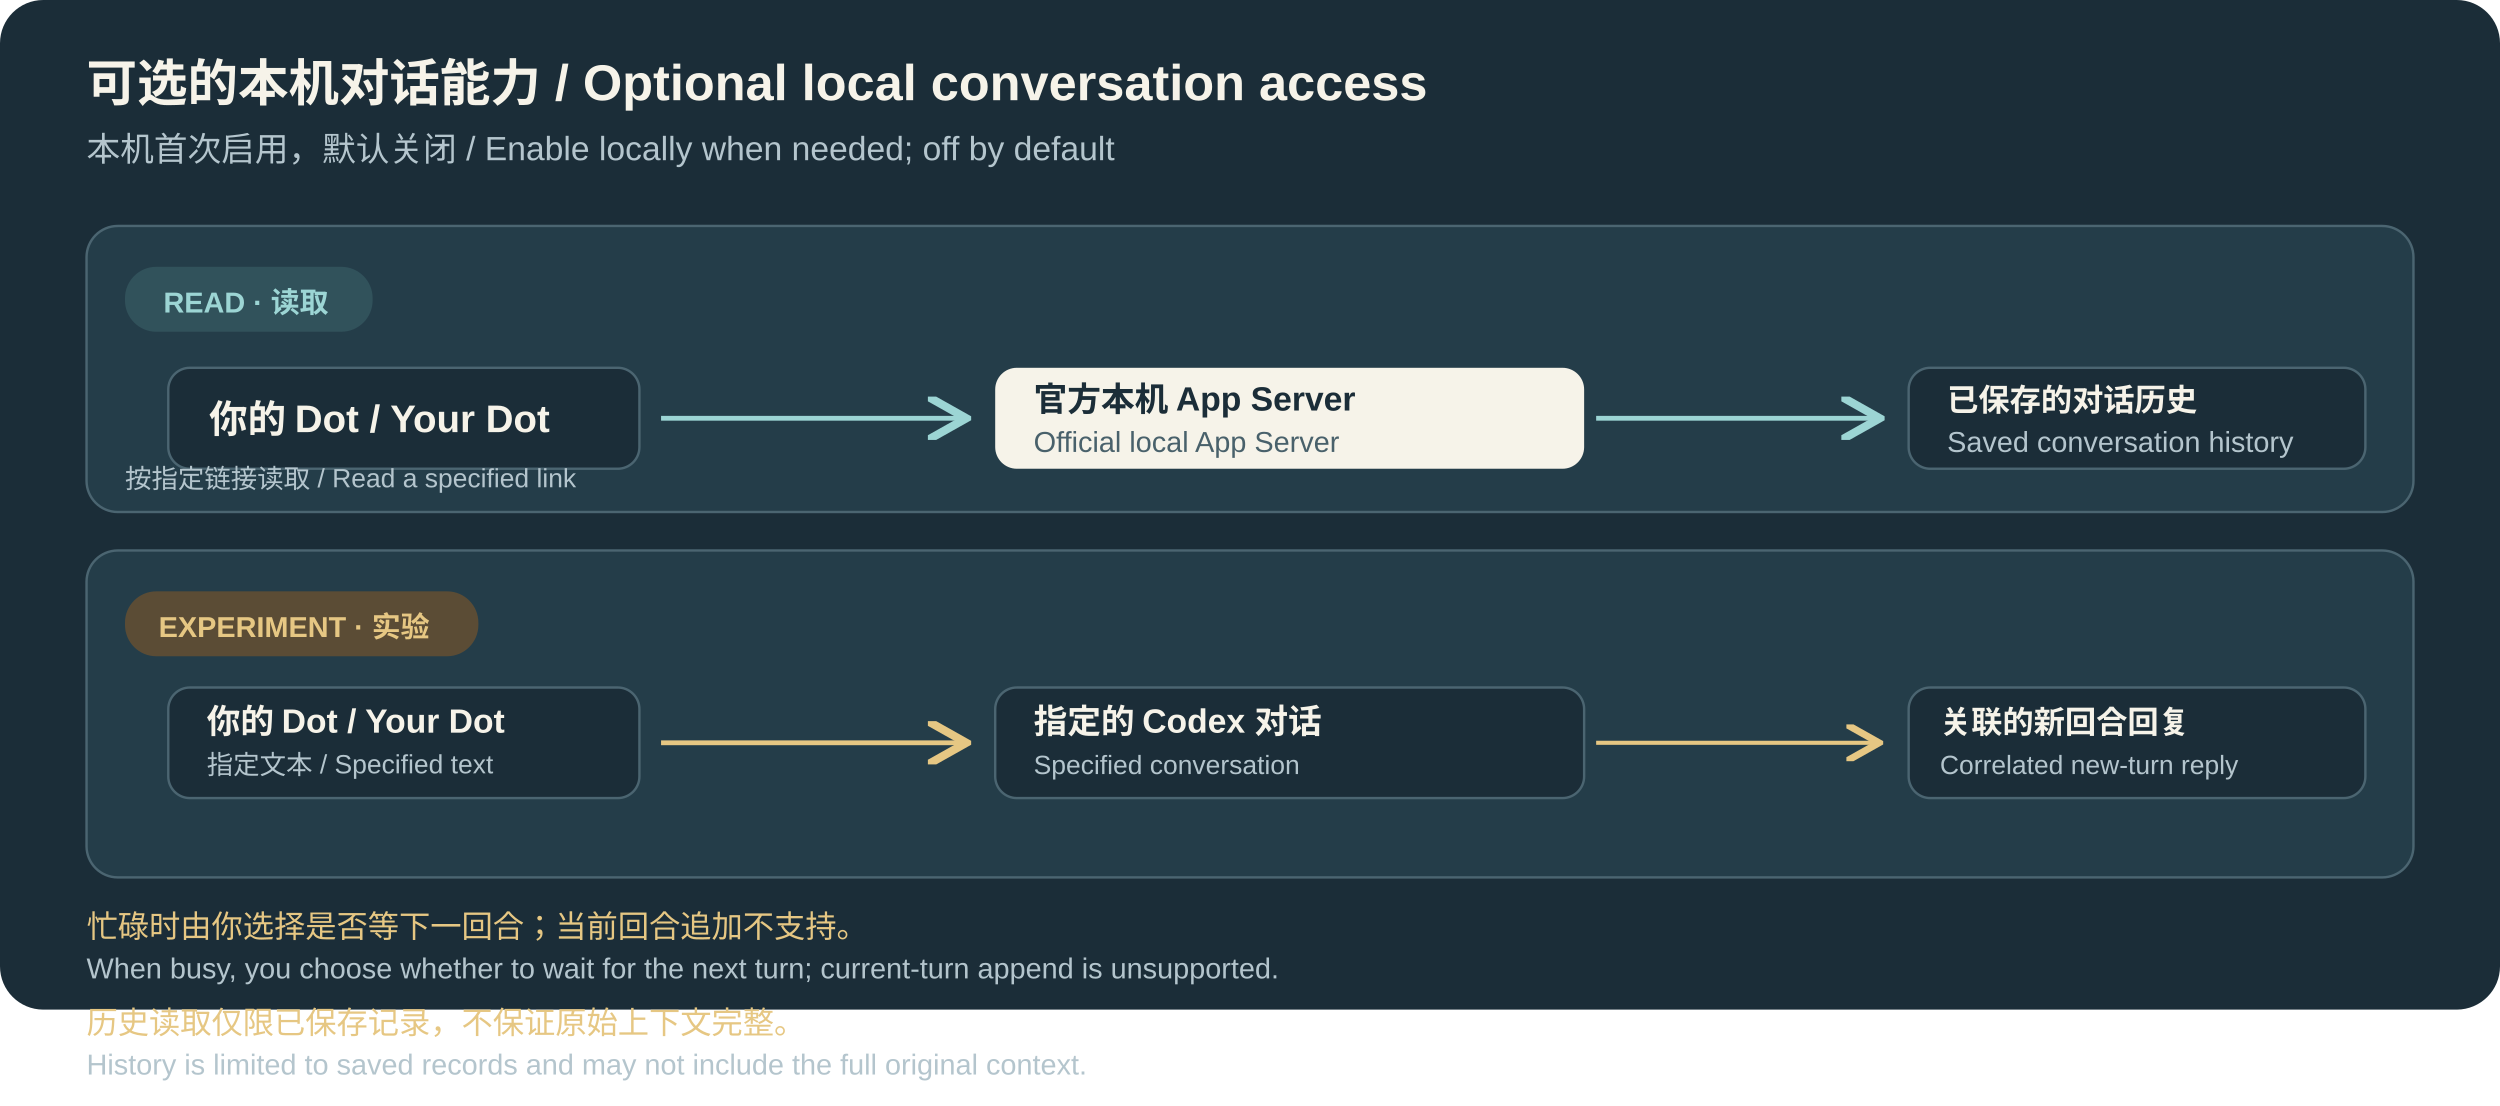
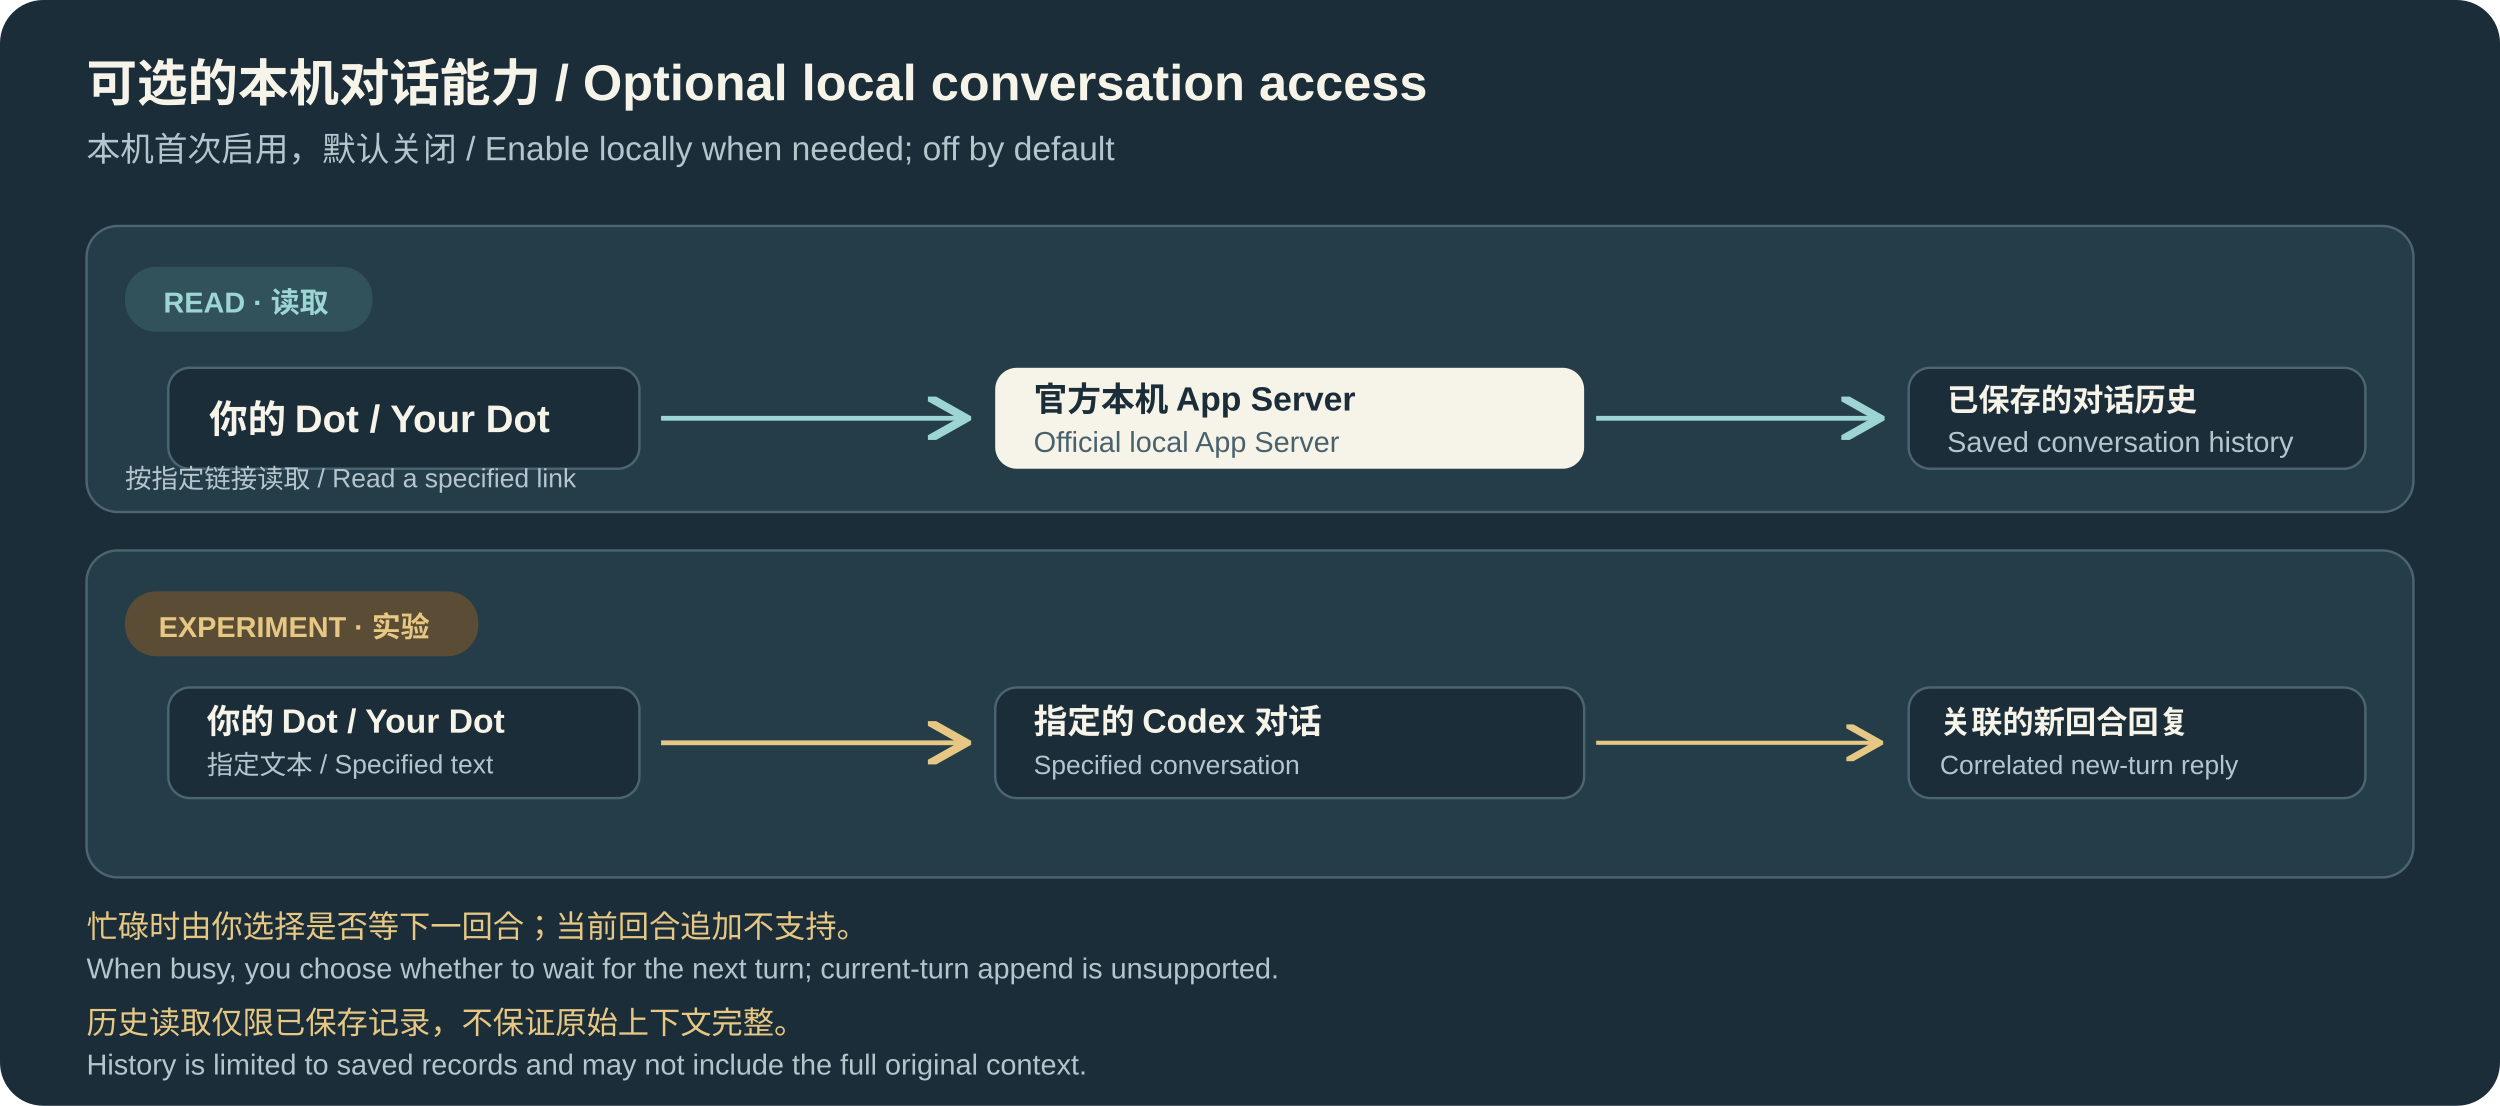
<svg xmlns="http://www.w3.org/2000/svg" width="1040" height="460" viewBox="0 0 1040 460" role="img" aria-labelledby="title desc">
  <defs>
    <marker id="readArrow" markerWidth="9" markerHeight="9" refX="7" refY="4.5" orient="auto">
      <path d="M0 0L8 4.5L0 9" fill="none" stroke="#9cd5d4" stroke-width="1.7" />
    </marker>
    <marker id="sendArrow" markerWidth="9" markerHeight="9" refX="7" refY="4.5" orient="auto">
      <path d="M0 0L8 4.5L0 9" fill="none" stroke="#e6c783" stroke-width="1.7" />
    </marker>
  </defs>
-   <rect width="1040" height="420" rx="18" fill="#1b2d38" />
+   <rect width="1040" height="460" rx="18" fill="#1b2d38" />
  <g font-family="Segoe UI,Arial,sans-serif">
    <text x="36" y="42" fill="#f6f3e9" font-size="21" font-weight="600">可选的本机对话能力 / Optional local conversation access</text>
    <text x="36" y="67" fill="#b4c5cd" font-size="14">本机首次启用，默认关闭 / Enable locally when needed; off by default</text>
    <rect x="36" y="94" width="968" height="119" rx="13" fill="#243d49" stroke="#4b6571" />
    <rect x="52" y="111" width="103" height="27" rx="13" fill="#31525b" />
    <text x="68" y="130" fill="#9cd5d4" font-size="12" font-weight="700">READ · 读取</text>
    <rect x="70" y="153" width="196" height="42" rx="9" fill="#1b2d38" stroke="#4b6571" />
    <text x="87" y="180" fill="#f6f3e9" font-size="16" font-weight="600">你的 Dot / Your Dot</text>
    <rect x="414" y="153" width="245" height="42" rx="9" fill="#f6f3e9" />
    <text x="430" y="171" fill="#1b2d38" font-size="14" font-weight="600">官方本机 App Server</text>
    <text x="430" y="188" fill="#49616b" font-size="12">Official local App Server</text>
    <rect x="794" y="153" width="190" height="42" rx="9" fill="#1b2d38" stroke="#4b6571" />
    <text x="810" y="171" fill="#f6f3e9" font-size="13" font-weight="600">已保存的对话历史</text>
    <text x="810" y="188" fill="#b4c5cd" font-size="12">Saved conversation history</text>
    <path d="M275 174H400" fill="none" stroke="#9cd5d4" stroke-width="2" marker-end="url(#readArrow)" />
    <path d="M664 174H780" fill="none" stroke="#9cd5d4" stroke-width="2" marker-end="url(#readArrow)" />
    <text x="52" y="203" fill="#b4c5cd" font-size="11">按指定链接读取 / Read a specified link</text>
    <rect x="36" y="229" width="968" height="136" rx="13" fill="#243d49" stroke="#4b6571" />
    <rect x="52" y="246" width="147" height="27" rx="13" fill="#5b4c35" />
    <text x="66" y="265" fill="#e6c783" font-size="12" font-weight="700">EXPERIMENT · 实验</text>
    <rect x="70" y="286" width="196" height="46" rx="9" fill="#1b2d38" stroke="#4b6571" />
    <text x="86" y="305" fill="#f6f3e9" font-size="14" font-weight="600">你的 Dot / Your Dot</text>
    <text x="86" y="322" fill="#b4c5cd" font-size="11">指定文本 / Specified text</text>
    <rect x="414" y="286" width="245" height="46" rx="9" fill="#1b2d38" stroke="#4b6571" />
    <text x="430" y="305" fill="#f6f3e9" font-size="14" font-weight="600">指定的 Codex 对话</text>
    <text x="430" y="322" fill="#b4c5cd" font-size="11">Specified conversation</text>
    <rect x="794" y="286" width="190" height="46" rx="9" fill="#1b2d38" stroke="#4b6571" />
    <text x="807" y="305" fill="#f6f3e9" font-size="13" font-weight="600">关联的新回合回复</text>
    <text x="807" y="322" fill="#b4c5cd" font-size="11">Correlated new-turn reply</text>
    <path d="M275 309H400" fill="none" stroke="#e6c783" stroke-width="2" marker-end="url(#sendArrow)" />
    <path d="M664 309H780" fill="none" stroke="#e6c783" stroke-width="1.7" marker-end="url(#sendArrow)" />
    <text x="36" y="390" fill="#e6c783" font-size="13">忙碌时由你选择是否等下一回合；当前回合追加不支持。</text>
    <text x="36" y="407" fill="#b4c5cd" font-size="12">When busy, you choose whether to wait for the next turn; current-turn append is unsupported.</text>
    <text x="36" y="430" fill="#e6c783" font-size="13">历史读取仅限已保存记录，不保证原始上下文完整。</text>
    <text x="36" y="447" fill="#b4c5cd" font-size="12">History is limited to saved records and may not include the full original context.</text>
  </g>
</svg>
